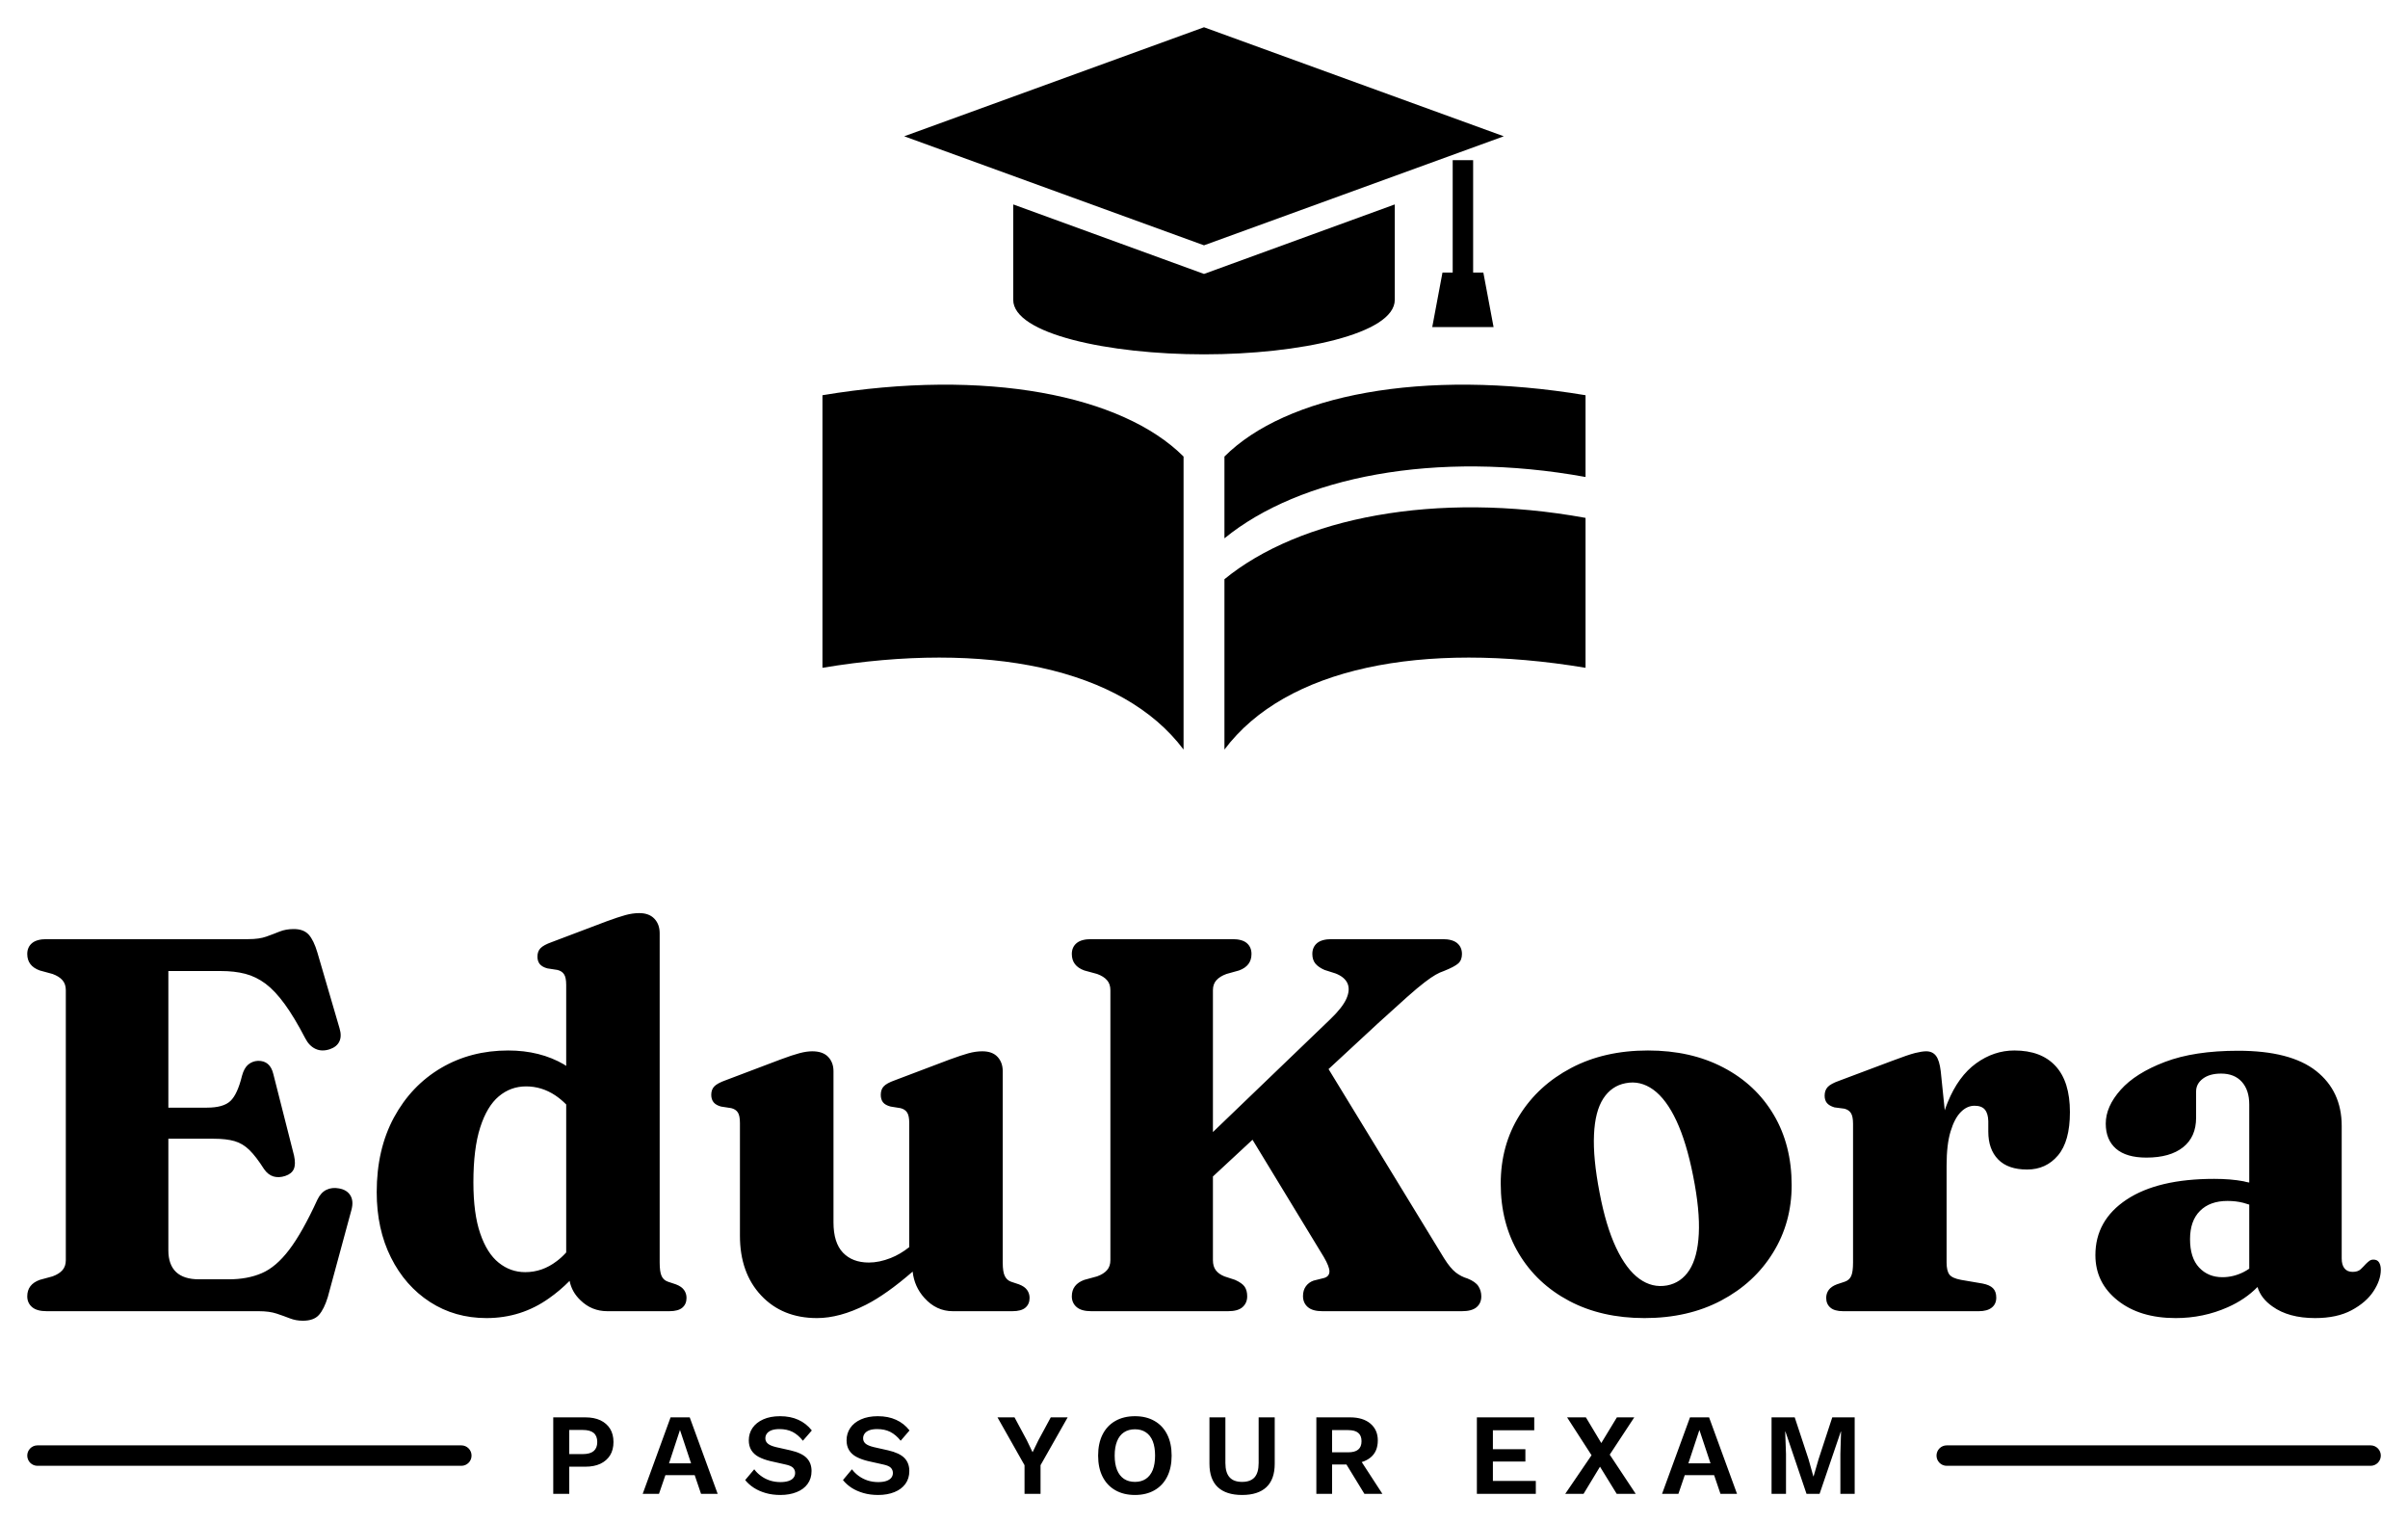
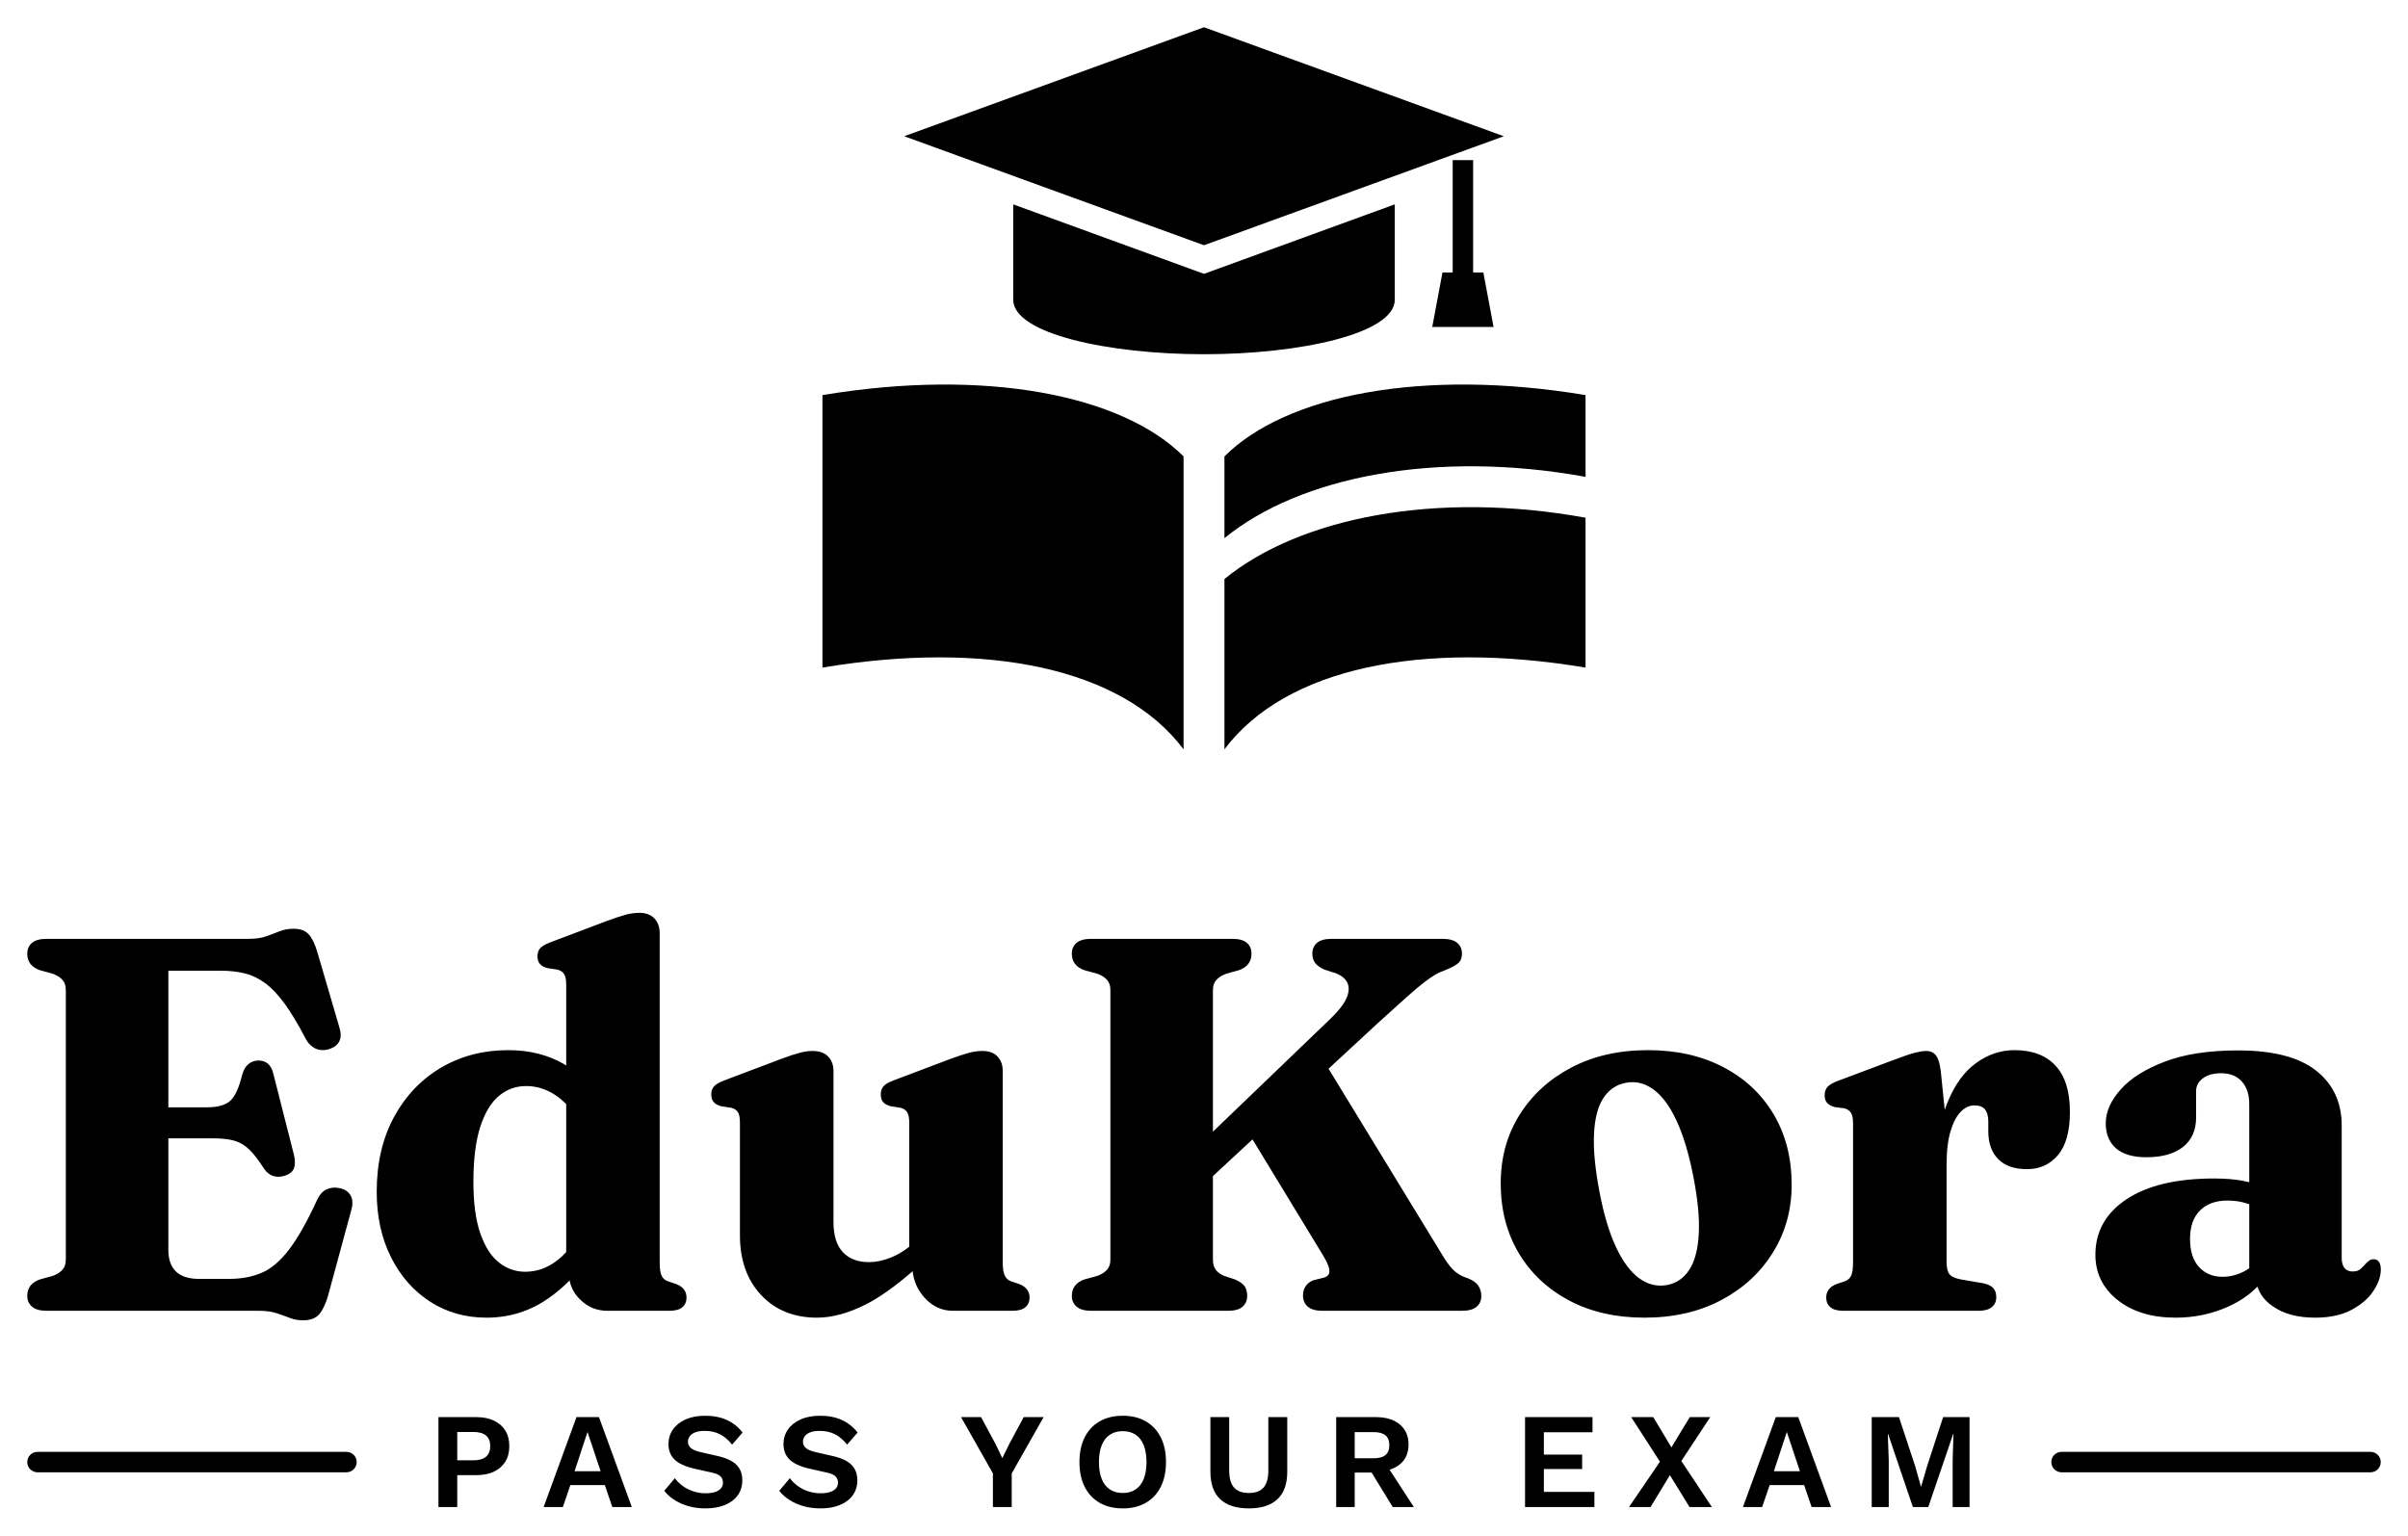
- <svg xmlns="http://www.w3.org/2000/svg" viewBox="0 0 353.42 223.39" width="353.42" height="223.39" role="img" aria-label="EduKora — PASS YOUR EXAM">
+ <svg xmlns="http://www.w3.org/2000/svg" viewBox="0 0 353.42 225.43" width="353.42" height="225.43" role="img" aria-label="EduKora — PASS YOUR EXAM">
  <g transform="translate(112.71 -2) scale(1)">
    <path fill="#000000" d="M64 6 108 22 64 38 20 22Z" />
    <path fill="#000000" d="M36 32 64 42.2 92 32V46C92 51 78 54 64 54S36 51 36 46Z" />
    <path fill="#000000" d="M100.5 25.5h3V42h-3zM99 42h6l1.5 8h-9z" />
    <path fill="#000000" d="M61 69C52 60 32 56 8 60V100C32 96 52 100 61 112Z" />
    <path fill="#000000" d="M67 69C76 60 96 56 120 60V72C98 68 78 72 67 81Z" />
    <path fill="#000000" d="M67 87C78 78 98 74 120 78V100C96 96 76 100 67 112Z" />
  </g>
  <path fill="#000000" transform="translate(0.26 192.42)" d="M3.74 -52.42L3.74 -52.42Q3.74 -53.43 4.45 -54.02Q5.15 -54.6 6.59 -54.6L6.59 -54.6L36.19 -54.6Q37.79 -54.6 38.82 -54.97Q39.86 -55.34 40.77 -55.71Q41.69 -56.08 42.86 -56.08L42.86 -56.08Q44.3 -56.08 45.05 -55.26Q45.79 -54.44 46.33 -52.61L46.33 -52.61L49.57 -41.53Q49.92 -40.37 49.55 -39.59Q49.18 -38.8 48.16 -38.45L48.16 -38.45Q46.99 -38.06 46.06 -38.49Q45.12 -38.92 44.54 -40.05L44.54 -40.05Q42.94 -43.13 41.53 -45.06Q40.13 -46.99 38.73 -48.05Q37.32 -49.1 35.74 -49.51Q34.16 -49.92 32.14 -49.92L32.14 -49.92L24.45 -49.92L24.45 -29.87L30.11 -29.87Q32.53 -29.87 33.56 -30.85Q34.59 -31.82 35.26 -34.55L35.26 -34.55Q35.57 -35.69 36.17 -36.19Q36.78 -36.7 37.6 -36.74L37.6 -36.74Q39.39 -36.78 39.86 -34.79L39.86 -34.79L42.9 -22.82Q43.17 -21.57 42.86 -20.86Q42.55 -20.16 41.61 -19.85Q40.68 -19.54 39.88 -19.77Q39.08 -20.01 38.49 -20.86L38.49 -20.86Q37.32 -22.7 36.35 -23.65Q35.37 -24.61 34.16 -24.96Q32.95 -25.31 31.08 -25.31L31.08 -25.31L24.45 -25.31L24.45 -8.93Q24.45 -6.83 25.58 -5.75Q26.71 -4.68 28.94 -4.68L28.94 -4.68L33.31 -4.68Q36.08 -4.68 38.16 -5.58Q40.25 -6.47 42.18 -9.01Q44.11 -11.54 46.33 -16.38L46.33 -16.38Q46.84 -17.43 47.66 -17.82Q48.48 -18.21 49.49 -18.02L49.49 -18.02Q50.66 -17.82 51.17 -16.98Q51.67 -16.15 51.32 -14.86L51.32 -14.86L47.85 -2.07Q47.31 -0.31 46.55 0.55Q45.79 1.4 44.19 1.4L44.19 1.4Q43.17 1.4 42.28 1.05Q41.38 0.7 40.33 0.35Q39.27 0 37.71 0L37.71 0L6.59 0Q5.15 0 4.45 -0.6Q3.74 -1.21 3.74 -2.18L3.74 -2.18Q3.74 -3.94 5.58 -4.6L5.58 -4.6L7.45 -5.11Q8.42 -5.46 8.91 -6.03Q9.4 -6.59 9.4 -7.49L9.4 -7.49L9.4 -47.11Q9.4 -48.01 8.91 -48.57Q8.42 -49.14 7.45 -49.49L7.45 -49.49L5.58 -50Q3.74 -50.66 3.74 -52.42M55.03 -17.47L55.03 -17.47Q55.03 -23.75 57.56 -28.43Q60.1 -33.11 64.47 -35.69Q68.84 -38.26 74.33 -38.26L74.33 -38.26Q79.01 -38.26 82.56 -36.19L82.56 -36.19Q82.68 -36.08 82.84 -36L82.84 -36L82.84 -47.89Q82.84 -48.98 82.52 -49.45Q82.21 -49.92 81.55 -50.08L81.55 -50.08L80.07 -50.31Q79.33 -50.51 78.97 -50.93Q78.62 -51.36 78.62 -52.03L78.62 -52.03Q78.62 -52.81 79.07 -53.27Q79.52 -53.74 80.73 -54.17L80.73 -54.17L88.76 -57.21Q90.48 -57.84 91.53 -58.13Q92.59 -58.42 93.56 -58.42L93.56 -58.42Q95 -58.42 95.78 -57.6Q96.56 -56.78 96.56 -55.46L96.56 -55.46L96.56 -7.14Q96.56 -5.77 96.84 -5.17Q97.11 -4.56 97.77 -4.33L97.77 -4.33L98.94 -3.94Q99.76 -3.63 100.13 -3.12Q100.5 -2.61 100.5 -1.95L100.5 -1.95Q100.5 -1.05 99.9 -0.53Q99.29 0 97.97 0L97.97 0L88.88 0Q86.58 0 84.94 -1.6L84.94 -1.6Q83.66 -2.81 83.34 -4.45L83.34 -4.45Q81.9 -3 80.34 -1.91L80.34 -1.91Q76.25 1.01 71.14 1.01L71.14 1.01Q66.5 1.01 62.85 -1.35Q59.2 -3.71 57.12 -7.88Q55.03 -12.05 55.03 -17.47M82.84 -8.62L82.84 -30.34Q82.06 -31.12 81.24 -31.67L81.24 -31.67Q79.25 -32.99 76.95 -32.99L76.95 -32.99Q74.69 -32.99 72.95 -31.53Q71.21 -30.07 70.22 -26.97Q69.22 -23.87 69.22 -18.91L69.22 -18.91Q69.22 -14.31 70.22 -11.41Q71.21 -8.5 72.93 -7.12Q74.65 -5.73 76.83 -5.73L76.83 -5.73Q79.33 -5.73 81.43 -7.33L81.43 -7.33Q82.13 -7.84 82.84 -8.62L82.84 -8.62M108.34 -11.08L108.34 -11.08L108.34 -27.61Q108.34 -28.7 108.03 -29.17Q107.72 -29.64 107.06 -29.8L107.06 -29.8L105.57 -30.03Q104.83 -30.23 104.48 -30.65Q104.13 -31.08 104.13 -31.75L104.13 -31.75Q104.13 -32.53 104.58 -32.99Q105.03 -33.46 106.24 -33.89L106.24 -33.89L114.27 -36.93Q116.06 -37.6 117.1 -37.87Q118.13 -38.14 118.95 -38.14L118.95 -38.14Q120.51 -38.14 121.29 -37.32Q122.07 -36.5 122.07 -35.22L122.07 -35.22L122.07 -13.03Q122.07 -10.06 123.45 -8.6Q124.84 -7.14 127.26 -7.14L127.26 -7.14Q128.78 -7.14 130.46 -7.8L130.46 -7.8Q131.86 -8.35 133.19 -9.4L133.19 -9.4L133.19 -27.61Q133.19 -28.7 132.87 -29.17Q132.56 -29.64 131.9 -29.8L131.9 -29.8L130.46 -30.03Q129.68 -30.23 129.34 -30.65Q129.01 -31.08 129.01 -31.75L129.01 -31.75Q129.01 -32.53 129.44 -32.99Q129.87 -33.46 131.08 -33.89L131.08 -33.89L139.11 -36.93Q140.83 -37.56 141.88 -37.85Q142.94 -38.14 143.91 -38.14L143.91 -38.14Q145.39 -38.14 146.15 -37.32Q146.91 -36.5 146.91 -35.22L146.91 -35.22L146.91 -7.14Q146.91 -5.77 147.21 -5.17Q147.5 -4.56 148.12 -4.33L148.12 -4.33L149.29 -3.94Q150.11 -3.63 150.48 -3.12Q150.85 -2.61 150.85 -1.95L150.85 -1.95Q150.85 -1.05 150.25 -0.53Q149.64 0 148.32 0L148.32 0L139.58 0Q137.16 0 135.41 -1.95L135.41 -1.95Q133.93 -3.59 133.69 -5.81L133.69 -5.81Q129.83 -2.46 126.83 -0.94L126.83 -0.94Q122.97 1.01 119.65 1.01L119.65 1.01Q114.58 1.01 111.46 -2.3Q108.34 -5.62 108.34 -11.08M177.76 -19.77L177.76 -7.49Q177.76 -6.59 178.17 -6.03Q178.58 -5.46 179.44 -5.11L179.44 -5.11L181 -4.6Q182.05 -4.13 182.42 -3.59Q182.79 -3.04 182.79 -2.18L182.79 -2.18Q182.79 -1.21 182.11 -0.6Q181.43 0 179.99 0L179.99 0L159.9 0Q158.46 0 157.76 -0.6Q157.05 -1.21 157.05 -2.18L157.05 -2.18Q157.05 -3.94 158.89 -4.6L158.89 -4.6L160.76 -5.11Q161.73 -5.46 162.22 -6.03Q162.71 -6.59 162.71 -7.49L162.71 -7.49L162.71 -47.11Q162.71 -48.01 162.22 -48.57Q161.73 -49.14 160.76 -49.49L160.76 -49.49L158.89 -50Q157.05 -50.66 157.05 -52.42L157.05 -52.42Q157.05 -53.43 157.76 -54.02Q158.46 -54.6 159.9 -54.6L159.9 -54.6L180.61 -54.6Q182.05 -54.6 182.73 -54.02Q183.42 -53.43 183.42 -52.42L183.42 -52.42Q183.42 -50.66 181.58 -50L181.58 -50L179.75 -49.49Q178.78 -49.14 178.27 -48.57Q177.76 -48.01 177.76 -47.11L177.76 -47.11L177.76 -26.29L195 -42.86Q196.79 -44.58 197.36 -45.88Q197.93 -47.19 197.5 -48.13Q197.07 -49.06 195.74 -49.57L195.74 -49.57L194.14 -50.08Q193.25 -50.47 192.8 -51.01Q192.35 -51.56 192.35 -52.42L192.35 -52.42Q192.35 -53.43 193.05 -54.02Q193.75 -54.6 195.2 -54.6L195.2 -54.6L211.46 -54.6Q212.9 -54.6 213.6 -54.02Q214.31 -53.43 214.31 -52.42L214.31 -52.42Q214.31 -51.52 213.76 -51.03Q213.21 -50.54 211.65 -49.92L211.65 -49.92Q211.07 -49.73 210.44 -49.37Q209.82 -49.02 208.85 -48.28Q207.87 -47.54 206.25 -46.1Q204.63 -44.66 202.02 -42.28L202.02 -42.28L194.73 -35.53L211.69 -7.76Q212.59 -6.32 213.39 -5.69Q214.19 -5.07 215.12 -4.8L215.12 -4.8Q216.29 -4.33 216.72 -3.67Q217.15 -3 217.15 -2.18L217.15 -2.18Q217.15 -1.17 216.45 -0.58Q215.75 0 214.31 0L214.31 0L193.83 0Q192.39 0 191.69 -0.6Q190.98 -1.21 190.98 -2.22L190.98 -2.22Q190.98 -3.08 191.41 -3.67Q191.84 -4.25 192.54 -4.49L192.54 -4.49L194.1 -4.88Q194.84 -5.11 194.86 -5.81Q194.88 -6.51 194.03 -7.96L194.03 -7.96L183.57 -25.16L177.76 -19.77M241.61 -38.26L241.61 -38.26Q247.92 -38.26 252.68 -35.76Q257.44 -33.27 260.07 -28.82Q262.7 -24.38 262.7 -18.49L262.7 -18.49Q262.7 -12.99 259.95 -8.56Q257.21 -4.13 252.35 -1.56Q247.49 1.01 241.1 1.01L241.1 1.01Q234.82 1.01 230.06 -1.5Q225.3 -4.02 222.65 -8.46Q220 -12.91 220 -18.72L220 -18.72Q220 -24.34 222.75 -28.74Q225.5 -33.15 230.35 -35.7Q235.21 -38.26 241.61 -38.26M244.41 -3.78L244.41 -3.78Q246.48 -4.17 247.69 -6.04Q248.9 -7.92 249.07 -11.35Q249.25 -14.78 248.24 -19.85L248.24 -19.85Q247.26 -24.8 245.78 -27.96Q244.3 -31.12 242.39 -32.51Q240.47 -33.89 238.33 -33.46L238.33 -33.46Q236.26 -33.07 235.05 -31.2Q233.84 -29.33 233.69 -25.9Q233.53 -22.46 234.51 -17.39L234.51 -17.39Q235.44 -12.48 236.94 -9.3Q238.45 -6.12 240.34 -4.76Q242.23 -3.39 244.41 -3.78M284.58 -35.22L284.58 -35.22L285.17 -29.48Q285.36 -30.07 285.6 -30.65L285.6 -30.65Q287.16 -34.48 289.77 -36.37Q292.38 -38.26 295.39 -38.26L295.39 -38.26Q299.33 -38.26 301.43 -35.98Q303.54 -33.7 303.54 -29.21L303.54 -29.21Q303.54 -24.92 301.78 -22.85Q300.03 -20.79 297.26 -20.79L297.26 -20.79Q294.45 -20.79 293.01 -22.27Q291.56 -23.75 291.56 -26.36L291.56 -26.36L291.56 -27.89Q291.53 -29.02 291.06 -29.58Q290.59 -30.15 289.54 -30.15L289.54 -30.15Q288.44 -30.15 287.53 -29.23Q286.61 -28.31 286.03 -26.4Q285.44 -24.49 285.44 -21.37L285.44 -21.37L285.44 -7.14Q285.44 -5.93 285.85 -5.38Q286.26 -4.84 287.55 -4.6L287.55 -4.6L290.71 -4.06Q291.76 -3.86 292.25 -3.37Q292.73 -2.89 292.73 -1.99L292.73 -1.99Q292.73 -1.05 292.07 -0.53Q291.41 0 290.16 0L290.16 0L270.27 0Q268.98 0 268.38 -0.53Q267.77 -1.05 267.77 -1.95L267.77 -1.95Q267.77 -2.61 268.14 -3.12Q268.51 -3.63 269.33 -3.94L269.33 -3.94L270.5 -4.33Q271.17 -4.56 271.44 -5.17Q271.71 -5.77 271.71 -7.14L271.71 -7.14L271.71 -27.5Q271.71 -28.59 271.4 -29.07Q271.09 -29.56 270.43 -29.72L270.43 -29.72L268.98 -29.91Q268.2 -30.15 267.87 -30.56Q267.54 -30.97 267.54 -31.63L267.54 -31.63Q267.54 -32.41 267.99 -32.9Q268.44 -33.38 269.65 -33.81L269.65 -33.81L277.45 -36.74Q279.79 -37.63 280.82 -37.89Q281.85 -38.14 282.44 -38.14L282.44 -38.14Q283.37 -38.14 283.88 -37.48Q284.39 -36.82 284.58 -35.22M307.28 -8.23L307.28 -8.23Q307.28 -13.34 311.86 -16.38Q316.45 -19.42 324.71 -19.42L324.71 -19.42Q327.13 -19.42 329 -19.07L329 -19.07Q329.43 -18.95 329.86 -18.88L329.86 -18.88L329.86 -30.34Q329.86 -32.45 328.77 -33.66Q327.68 -34.87 325.73 -34.87L325.73 -34.87Q324.05 -34.87 323.06 -34.13Q322.06 -33.38 322.06 -32.25L322.06 -32.25L322.06 -28.39Q322.06 -25.58 320.15 -24.06Q318.24 -22.54 314.77 -22.54L314.77 -22.54Q311.81 -22.54 310.3 -23.85Q308.8 -25.16 308.8 -27.53L308.8 -27.53Q308.8 -30.03 310.99 -32.49Q313.17 -34.94 317.48 -36.58Q321.79 -38.22 328.22 -38.22L328.22 -38.22Q335.91 -38.22 339.67 -35.26Q343.43 -32.29 343.43 -27.18L343.43 -27.18L343.43 -7.72Q343.43 -6.79 343.84 -6.28Q344.25 -5.77 345.03 -5.77Q345.81 -5.77 346.22 -6.16Q346.63 -6.55 346.98 -6.94L346.98 -6.94Q347.22 -7.18 347.47 -7.37Q347.72 -7.57 348.08 -7.57L348.08 -7.57Q348.66 -7.57 348.91 -7.16Q349.17 -6.75 349.17 -6.08L349.17 -6.08Q349.17 -4.56 348.09 -2.92Q347.02 -1.29 344.88 -0.14Q342.73 1.01 339.53 1.01L339.53 1.01Q335.63 1.01 333.26 -0.7L333.26 -0.7Q331.58 -1.87 331.07 -3.55L331.07 -3.55Q329.28 -1.72 326.7 -0.58L326.7 -0.58Q323.12 1.01 319.06 1.01L319.06 1.01Q313.79 1.01 310.54 -1.58Q307.28 -4.17 307.28 -8.23M329.86 -6.24L329.86 -15.64Q329.43 -15.79 328.97 -15.91L328.97 -15.91Q327.91 -16.18 326.66 -16.18L326.66 -16.18Q324.09 -16.18 322.63 -14.72Q321.17 -13.26 321.17 -10.57L321.17 -10.57Q321.17 -7.84 322.49 -6.42Q323.82 -4.99 325.92 -4.99L325.92 -4.99Q327.52 -4.99 329 -5.73L329 -5.73Q329.47 -5.97 329.86 -6.24L329.86 -6.24" />
  <g transform="translate(4 207.83)">
-     <path fill="#000000" transform="translate(75.74 11.39)" d="M1.46 -11.22L6.17 -11.22Q7.46 -11.22 8.38 -10.79Q9.3 -10.35 9.8 -9.55Q10.3 -8.74 10.3 -7.6L10.3 -7.6Q10.3 -6.46 9.8 -5.65Q9.3 -4.85 8.38 -4.41Q7.46 -3.98 6.17 -3.98L6.17 -3.98L3.81 -3.98L3.81 0L1.46 0L1.46 -11.22M3.81 -5.83L5.81 -5.83Q6.87 -5.83 7.4 -6.28Q7.92 -6.73 7.92 -7.6L7.92 -7.6Q7.92 -8.48 7.4 -8.93Q6.87 -9.37 5.81 -9.37L5.81 -9.37L3.81 -9.37L3.81 -5.83M21.49 -11.22L25.59 0L23.15 0L22.22 -2.74L17.92 -2.74L16.98 0L14.59 0L18.68 -11.22L21.49 -11.22M20.06 -9.37L18.45 -4.47L21.69 -4.47L20.06 -9.37M34.75 -11.39L34.75 -11.39Q36.28 -11.39 37.43 -10.86Q38.59 -10.34 39.41 -9.3L39.41 -9.3L38.1 -7.79Q37.4 -8.67 36.58 -9.09Q35.75 -9.5 34.66 -9.5L34.66 -9.5Q33.95 -9.5 33.48 -9.32Q33.01 -9.13 32.8 -8.82Q32.59 -8.52 32.59 -8.14L32.59 -8.14Q32.59 -7.68 32.95 -7.37Q33.3 -7.06 34.17 -6.85L34.17 -6.85L36.26 -6.38Q37.93 -6 38.65 -5.26Q39.37 -4.52 39.37 -3.35L39.37 -3.35Q39.37 -2.24 38.79 -1.45Q38.22 -0.66 37.18 -0.25Q36.14 0.17 34.8 0.17L34.8 0.17Q33.63 0.17 32.65 -0.11Q31.67 -0.39 30.91 -0.88Q30.14 -1.38 29.63 -2.02L29.63 -2.02L30.96 -3.6Q31.35 -3.06 31.93 -2.64Q32.5 -2.21 33.24 -1.96Q33.98 -1.72 34.8 -1.72L34.8 -1.72Q35.5 -1.72 35.98 -1.88Q36.47 -2.04 36.71 -2.34Q36.96 -2.64 36.96 -3.06L36.96 -3.06Q36.96 -3.5 36.66 -3.82Q36.36 -4.13 35.56 -4.3L35.56 -4.3L33.29 -4.81Q32.3 -5.05 31.59 -5.43Q30.89 -5.81 30.52 -6.42Q30.16 -7.02 30.16 -7.85L30.16 -7.85Q30.16 -8.86 30.7 -9.66Q31.25 -10.46 32.27 -10.92Q33.3 -11.39 34.75 -11.39M49.1 -11.39L49.1 -11.39Q50.63 -11.39 51.78 -10.86Q52.94 -10.34 53.75 -9.3L53.75 -9.3L52.45 -7.79Q51.75 -8.67 50.92 -9.09Q50.1 -9.5 49.01 -9.5L49.01 -9.5Q48.3 -9.5 47.83 -9.32Q47.36 -9.13 47.15 -8.82Q46.94 -8.52 46.94 -8.14L46.94 -8.14Q46.94 -7.68 47.29 -7.37Q47.65 -7.06 48.52 -6.85L48.52 -6.85L50.61 -6.38Q52.27 -6 53 -5.26Q53.72 -4.52 53.72 -3.35L53.72 -3.35Q53.72 -2.24 53.14 -1.45Q52.56 -0.66 51.53 -0.25Q50.49 0.17 49.15 0.17L49.15 0.17Q47.97 0.17 47 -0.11Q46.02 -0.39 45.25 -0.88Q44.49 -1.38 43.98 -2.02L43.98 -2.02L45.3 -3.6Q45.7 -3.06 46.27 -2.64Q46.85 -2.21 47.59 -1.96Q48.33 -1.72 49.15 -1.72L49.15 -1.72Q49.84 -1.72 50.33 -1.88Q50.81 -2.04 51.06 -2.34Q51.31 -2.64 51.31 -3.06L51.31 -3.06Q51.31 -3.5 51.01 -3.82Q50.71 -4.13 49.91 -4.3L49.91 -4.3L47.63 -4.81Q46.65 -5.05 45.94 -5.43Q45.24 -5.81 44.87 -6.42Q44.51 -7.02 44.51 -7.85L44.51 -7.85Q44.51 -8.86 45.05 -9.66Q45.59 -10.46 46.62 -10.92Q47.65 -11.39 49.1 -11.39M74.48 -11.22L76.96 -11.22L72.98 -4.2L72.98 0L70.63 0L70.63 -4.2L66.66 -11.22L69.16 -11.22L70.96 -7.87L71.81 -6.1L72.67 -7.87L74.48 -11.22M86.84 -11.39L86.84 -11.39Q88.5 -11.39 89.71 -10.69Q90.92 -10 91.57 -8.7Q92.22 -7.41 92.22 -5.61L92.22 -5.61Q92.22 -3.81 91.57 -2.52Q90.92 -1.22 89.71 -0.53Q88.5 0.17 86.84 0.17L86.84 0.17Q85.17 0.17 83.95 -0.53Q82.74 -1.22 82.08 -2.52Q81.43 -3.81 81.43 -5.61L81.43 -5.61Q81.43 -7.41 82.08 -8.7Q82.74 -10 83.95 -10.69Q85.17 -11.39 86.84 -11.39M86.84 -9.47L86.84 -9.47Q85.9 -9.47 85.23 -9.03Q84.56 -8.59 84.21 -7.72Q83.86 -6.85 83.86 -5.61L83.86 -5.61Q83.86 -4.37 84.21 -3.5Q84.56 -2.64 85.23 -2.19Q85.9 -1.75 86.84 -1.75L86.84 -1.75Q87.77 -1.75 88.43 -2.19Q89.1 -2.64 89.45 -3.5Q89.79 -4.37 89.79 -5.61L89.79 -5.61Q89.79 -6.85 89.45 -7.72Q89.1 -8.59 88.43 -9.03Q87.77 -9.47 86.84 -9.47M104.99 -11.22L107.35 -11.22L107.35 -4.42Q107.35 -2.13 106.13 -0.98Q104.91 0.17 102.56 0.17L102.56 0.17Q100.22 0.17 98.99 -0.98Q97.77 -2.13 97.77 -4.42L97.77 -4.42L97.77 -11.22L100.11 -11.22L100.11 -4.52Q100.11 -3.11 100.72 -2.43Q101.32 -1.75 102.56 -1.75L102.56 -1.75Q103.8 -1.75 104.4 -2.43Q104.99 -3.11 104.99 -4.52L104.99 -4.52L104.99 -11.22M113.46 -11.22L118.41 -11.22Q120.31 -11.22 121.4 -10.3Q122.48 -9.38 122.48 -7.84L122.48 -7.84Q122.48 -6.19 121.4 -5.32L121.4 -5.32Q120.85 -4.88 120.12 -4.66L120.12 -4.66L123.15 0L120.51 0L117.88 -4.3L115.77 -4.3L115.77 0L113.46 0L113.46 -11.22M115.77 -6.09L118.13 -6.09Q119.12 -6.09 119.6 -6.49Q120.09 -6.89 120.09 -7.72Q120.09 -8.55 119.6 -8.95Q119.12 -9.35 118.13 -9.35L118.13 -9.35L115.77 -9.35L115.77 -6.09M145.67 0L137.02 0L137.02 -11.22L145.44 -11.22L145.44 -9.33L139.37 -9.33L139.37 -6.55L144.14 -6.55L144.14 -4.74L139.37 -4.74L139.37 -1.89L145.67 -1.89L145.67 0M156.52 -5.75L160.33 0L157.54 0L155.09 -3.98L152.68 0L149.99 0L153.85 -5.66L150.26 -11.22L153.02 -11.22L155.28 -7.45L157.57 -11.22L160.12 -11.22L156.52 -5.75M171.1 -11.22L175.2 0L172.77 0L171.84 -2.74L167.53 -2.74L166.6 0L164.2 0L168.3 -11.22L171.1 -11.22M169.68 -9.37L168.06 -4.47L171.31 -4.47L169.68 -9.37M189.18 -11.22L192.47 -11.22L192.47 0L190.37 0L190.37 -5.85L190.47 -9.13L190.43 -9.13L187.32 0L185.4 0L182.31 -9.13L182.27 -9.13L182.39 -5.85L182.39 0L180.27 0L180.27 -11.22L183.67 -11.22L185.69 -5.1L186.4 -2.57L186.44 -2.57L187.17 -5.08L189.18 -11.22" />
-     <rect fill="#000000" x="0" y="4.28" width="65.21" height="3" rx="1.5" />
-     <rect fill="#000000" x="280.22" y="4.28" width="65.21" height="3" rx="1.5" />
+     <path fill="#000000" transform="translate(58.63 13.4)" d="M1.72 -13.2L7.26 -13.2Q8.78 -13.2 9.86 -12.69Q10.94 -12.18 11.53 -11.23Q12.12 -10.28 12.12 -8.94L12.12 -8.94Q12.12 -7.6 11.53 -6.65Q10.94 -5.7 9.86 -5.19Q8.78 -4.68 7.26 -4.68L7.26 -4.68L4.48 -4.68L4.48 0L1.72 0L1.72 -13.2M4.48 -6.86L6.84 -6.86Q8.08 -6.86 8.7 -7.39Q9.32 -7.92 9.32 -8.94L9.32 -8.94Q9.32 -9.98 8.7 -10.5Q8.08 -11.02 6.84 -11.02L6.84 -11.02L4.48 -11.02L4.48 -6.86M25.28 -13.2L30.1 0L27.24 0L26.14 -3.22L21.08 -3.22L19.98 0L17.16 0L21.98 -13.2L25.28 -13.2M23.6 -11.02L21.7 -5.26L25.52 -5.26L23.6 -11.02M40.88 -13.4L40.88 -13.4Q42.68 -13.4 44.04 -12.78Q45.4 -12.16 46.36 -10.94L46.36 -10.94L44.82 -9.16Q44 -10.2 43.03 -10.69Q42.06 -11.18 40.78 -11.18L40.78 -11.18Q39.94 -11.18 39.39 -10.96Q38.84 -10.74 38.59 -10.38Q38.34 -10.02 38.34 -9.58L38.34 -9.58Q38.34 -9.04 38.76 -8.67Q39.18 -8.3 40.2 -8.06L40.2 -8.06L42.66 -7.5Q44.62 -7.06 45.47 -6.19Q46.32 -5.32 46.32 -3.94L46.32 -3.94Q46.32 -2.64 45.64 -1.71Q44.96 -0.78 43.74 -0.29Q42.52 0.2 40.94 0.2L40.94 0.2Q39.56 0.2 38.41 -0.13Q37.26 -0.46 36.36 -1.04Q35.46 -1.62 34.86 -2.38L34.86 -2.38L36.42 -4.24Q36.88 -3.6 37.56 -3.1Q38.24 -2.6 39.11 -2.31Q39.98 -2.02 40.94 -2.02L40.94 -2.02Q41.76 -2.02 42.33 -2.21Q42.9 -2.4 43.19 -2.75Q43.48 -3.1 43.48 -3.6L43.48 -3.6Q43.48 -4.12 43.13 -4.49Q42.78 -4.86 41.84 -5.06L41.84 -5.06L39.16 -5.66Q38 -5.94 37.17 -6.39Q36.34 -6.84 35.91 -7.55Q35.48 -8.26 35.48 -9.24L35.48 -9.24Q35.48 -10.42 36.12 -11.36Q36.76 -12.3 37.97 -12.85Q39.18 -13.4 40.88 -13.4M57.76 -13.4L57.76 -13.4Q59.56 -13.4 60.92 -12.78Q62.28 -12.16 63.24 -10.94L63.24 -10.94L61.7 -9.16Q60.88 -10.2 59.91 -10.69Q58.94 -11.18 57.66 -11.18L57.66 -11.18Q56.82 -11.18 56.27 -10.96Q55.72 -10.74 55.47 -10.38Q55.22 -10.02 55.22 -9.58L55.22 -9.58Q55.22 -9.04 55.64 -8.67Q56.06 -8.3 57.08 -8.06L57.08 -8.06L59.54 -7.5Q61.5 -7.06 62.35 -6.19Q63.2 -5.32 63.2 -3.94L63.2 -3.94Q63.2 -2.64 62.52 -1.71Q61.84 -0.78 60.62 -0.29Q59.4 0.2 57.82 0.2L57.82 0.2Q56.44 0.2 55.29 -0.13Q54.14 -0.46 53.24 -1.04Q52.34 -1.62 51.74 -2.38L51.74 -2.38L53.3 -4.24Q53.76 -3.6 54.44 -3.1Q55.12 -2.6 55.99 -2.31Q56.86 -2.02 57.82 -2.02L57.82 -2.02Q58.64 -2.02 59.21 -2.21Q59.78 -2.4 60.07 -2.75Q60.36 -3.1 60.36 -3.6L60.36 -3.6Q60.36 -4.12 60.01 -4.49Q59.66 -4.86 58.72 -5.06L58.72 -5.06L56.04 -5.66Q54.88 -5.94 54.05 -6.39Q53.22 -6.84 52.79 -7.55Q52.36 -8.26 52.36 -9.24L52.36 -9.24Q52.36 -10.42 53 -11.36Q53.64 -12.3 54.85 -12.85Q56.06 -13.4 57.76 -13.4M87.62 -13.2L90.54 -13.2L85.86 -4.94L85.86 0L83.1 0L83.1 -4.94L78.42 -13.2L81.36 -13.2L83.48 -9.26L84.48 -7.18L85.5 -9.26L87.62 -13.2M102.16 -13.4L102.16 -13.4Q104.12 -13.4 105.54 -12.58Q106.96 -11.76 107.73 -10.24Q108.5 -8.72 108.5 -6.6L108.5 -6.6Q108.5 -4.48 107.73 -2.96Q106.96 -1.44 105.54 -0.62Q104.12 0.2 102.16 0.2L102.16 0.2Q100.2 0.2 98.77 -0.62Q97.34 -1.44 96.57 -2.96Q95.8 -4.48 95.8 -6.6L95.8 -6.6Q95.8 -8.72 96.57 -10.24Q97.34 -11.76 98.77 -12.58Q100.2 -13.4 102.16 -13.4M102.16 -11.14L102.16 -11.14Q101.06 -11.14 100.27 -10.62Q99.48 -10.1 99.07 -9.08Q98.66 -8.06 98.66 -6.6L98.66 -6.6Q98.66 -5.14 99.07 -4.12Q99.48 -3.1 100.27 -2.58Q101.06 -2.06 102.16 -2.06L102.16 -2.06Q103.26 -2.06 104.04 -2.58Q104.82 -3.1 105.23 -4.12Q105.64 -5.14 105.64 -6.6L105.64 -6.6Q105.64 -8.06 105.23 -9.08Q104.82 -10.1 104.04 -10.62Q103.26 -11.14 102.16 -11.14M123.52 -13.2L126.3 -13.2L126.3 -5.2Q126.3 -2.5 124.86 -1.15Q123.42 0.2 120.66 0.2L120.66 0.2Q117.9 0.2 116.46 -1.15Q115.02 -2.5 115.02 -5.2L115.02 -5.2L115.02 -13.2L117.78 -13.2L117.78 -5.32Q117.78 -3.66 118.49 -2.86Q119.2 -2.06 120.66 -2.06L120.66 -2.06Q122.12 -2.06 122.82 -2.86Q123.52 -3.66 123.52 -5.32L123.52 -5.32L123.52 -13.2M133.48 -13.2L139.3 -13.2Q141.54 -13.2 142.82 -12.12Q144.1 -11.04 144.1 -9.22L144.1 -9.22Q144.1 -7.28 142.82 -6.26L142.82 -6.26Q142.18 -5.74 141.32 -5.48L141.32 -5.48L144.88 0L141.78 0L138.68 -5.06L136.2 -5.06L136.2 0L133.48 0L133.48 -13.2M136.2 -7.16L138.98 -7.16Q140.14 -7.16 140.71 -7.63Q141.28 -8.1 141.28 -9.08Q141.28 -10.06 140.71 -10.53Q140.14 -11 138.98 -11L138.98 -11L136.2 -11L136.2 -7.16M171.38 0L161.2 0L161.2 -13.2L171.1 -13.2L171.1 -10.98L163.96 -10.98L163.96 -7.7L169.58 -7.7L169.58 -5.58L163.96 -5.58L163.96 -2.22L171.38 -2.22L171.38 0M184.14 -6.76L188.62 0L185.34 0L182.46 -4.68L179.62 0L176.46 0L181 -6.66L176.78 -13.2L180.02 -13.2L182.68 -8.76L185.38 -13.2L188.38 -13.2L184.14 -6.76M201.3 -13.2L206.12 0L203.26 0L202.16 -3.22L197.1 -3.22L196 0L193.18 0L198 -13.2L201.3 -13.2M199.62 -11.02L197.72 -5.26L201.54 -5.26L199.62 -11.02M222.56 -13.2L226.44 -13.2L226.44 0L223.96 0L223.96 -6.88L224.08 -10.74L224.04 -10.74L220.38 0L218.12 0L214.48 -10.74L214.44 -10.74L214.58 -6.88L214.58 0L212.08 0L212.08 -13.2L216.08 -13.2L218.46 -6L219.3 -3.02L219.34 -3.02L220.2 -5.98L222.56 -13.2" />
+     <rect fill="#000000" x="0" y="5.3" width="48.35" height="3" rx="1.5" />
+     <rect fill="#000000" x="297.07" y="5.3" width="48.35" height="3" rx="1.5" />
  </g>
</svg>
